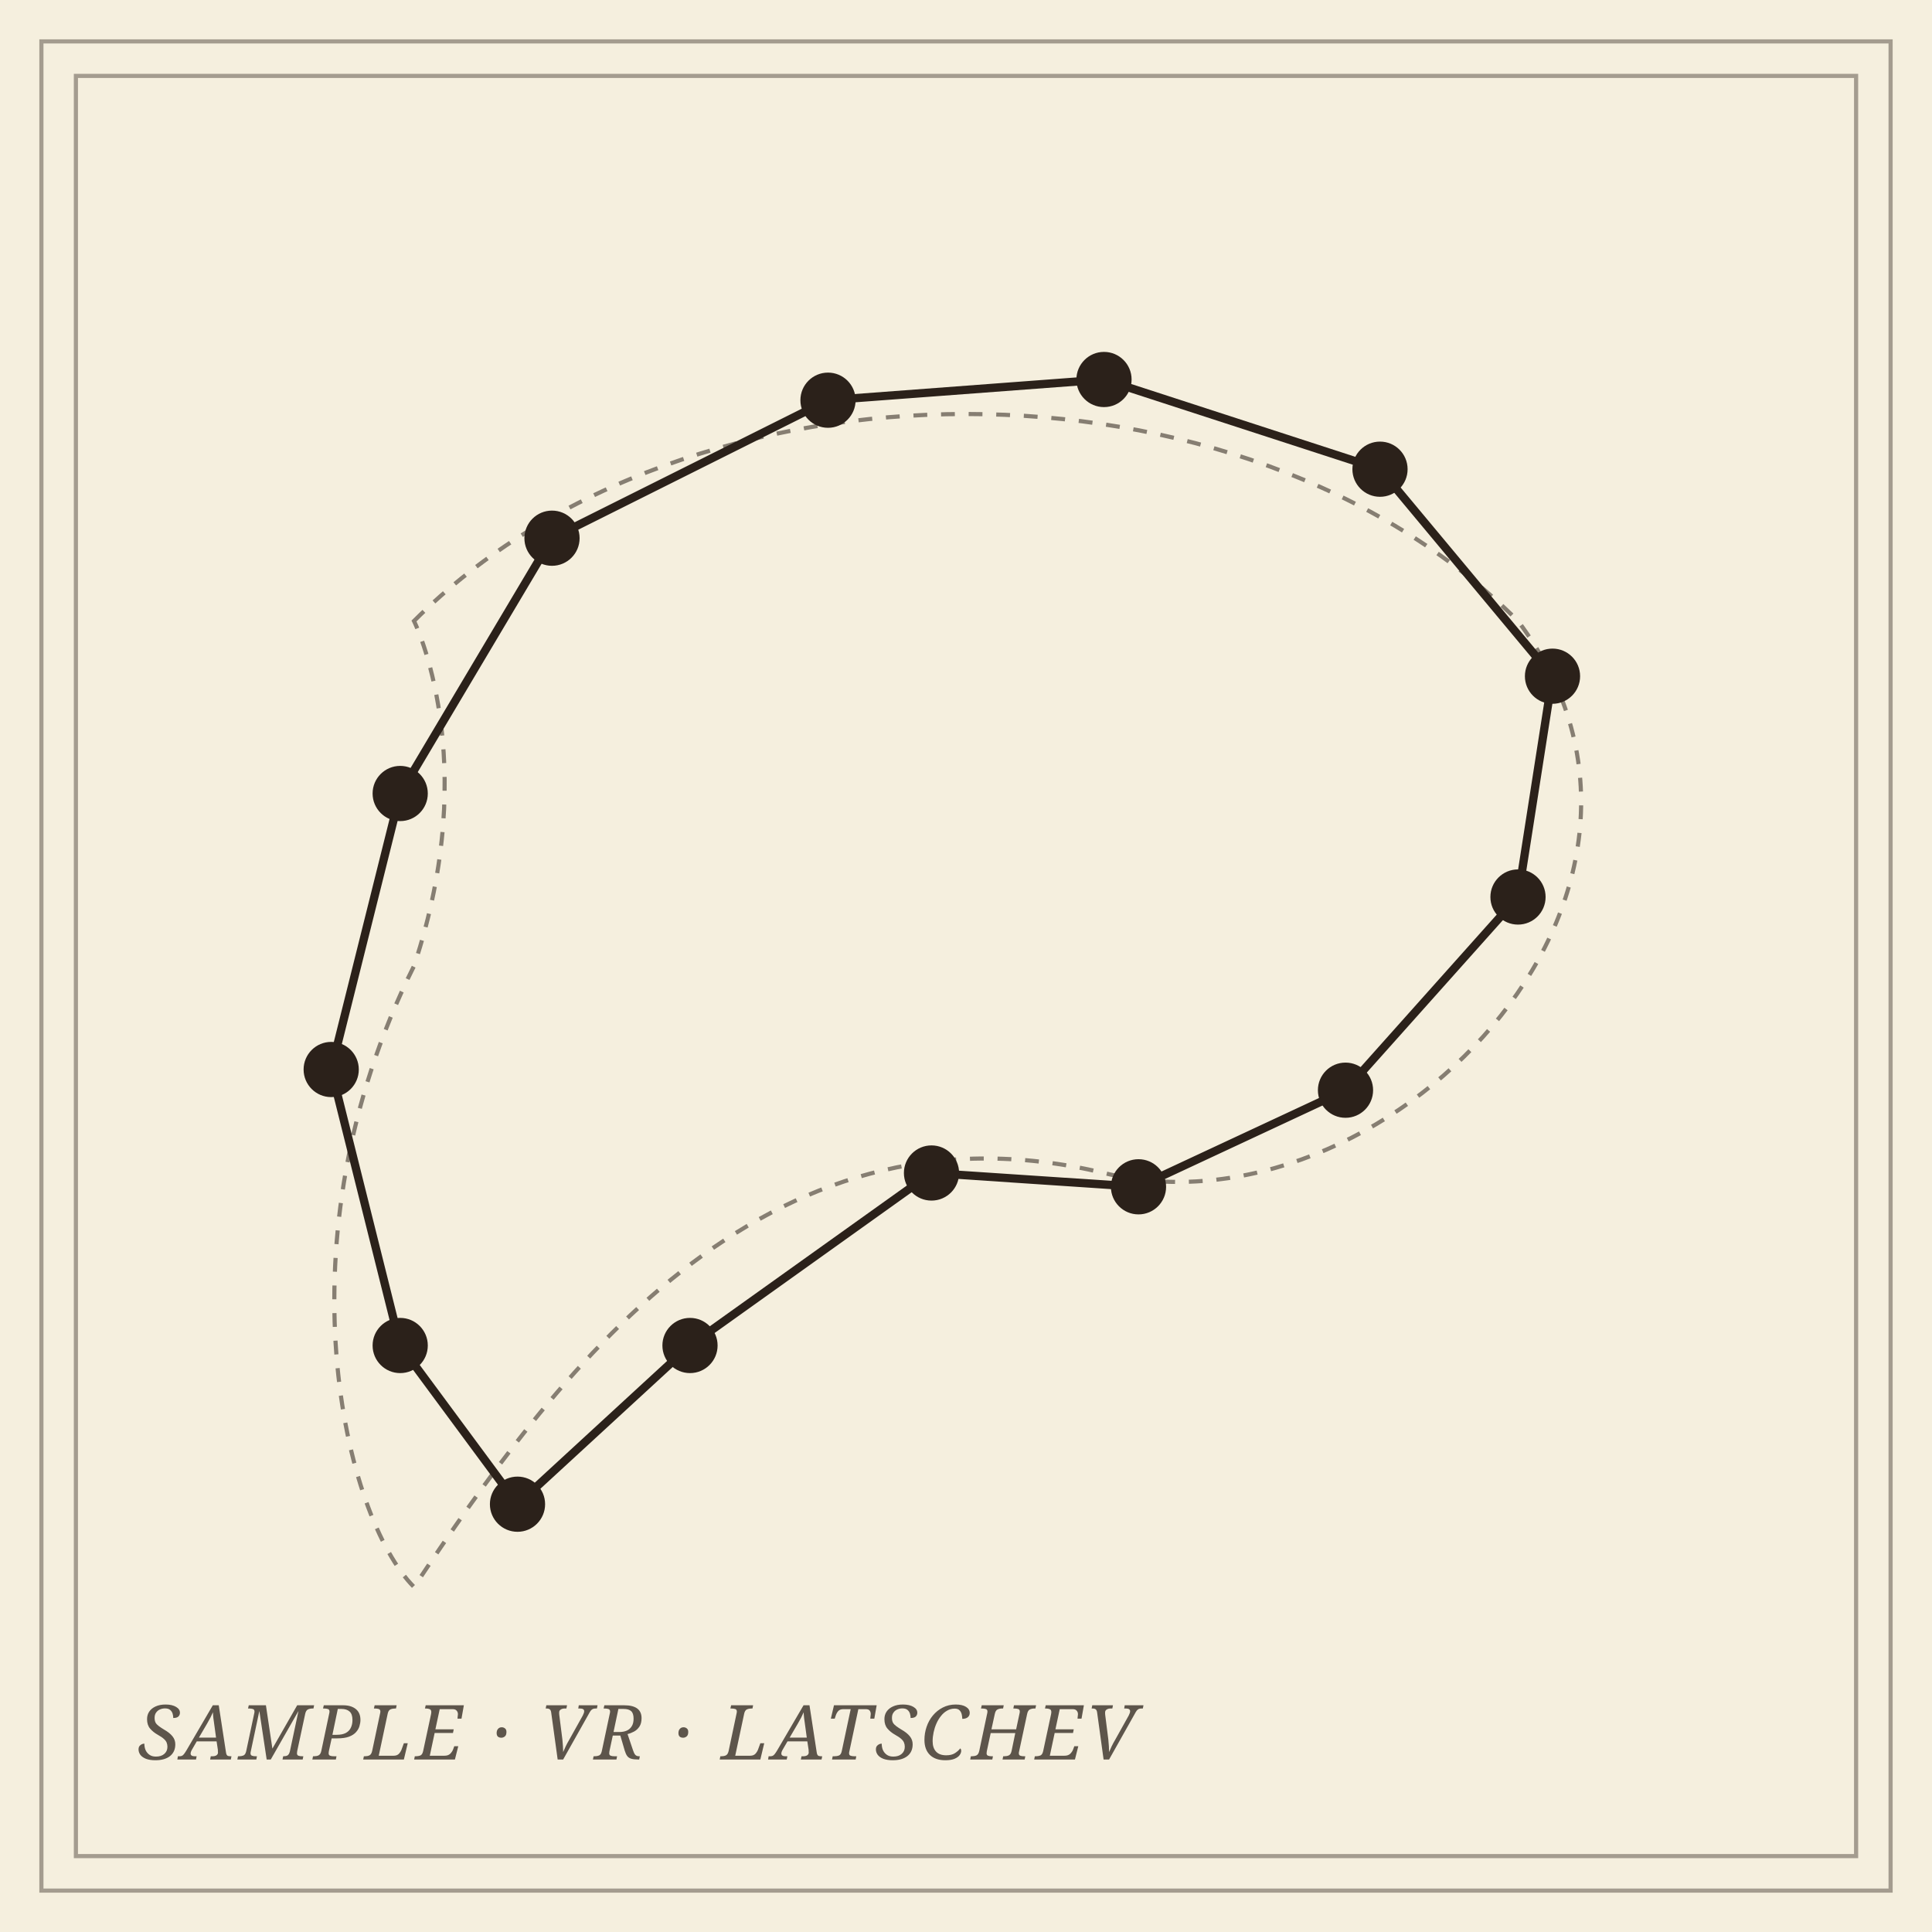
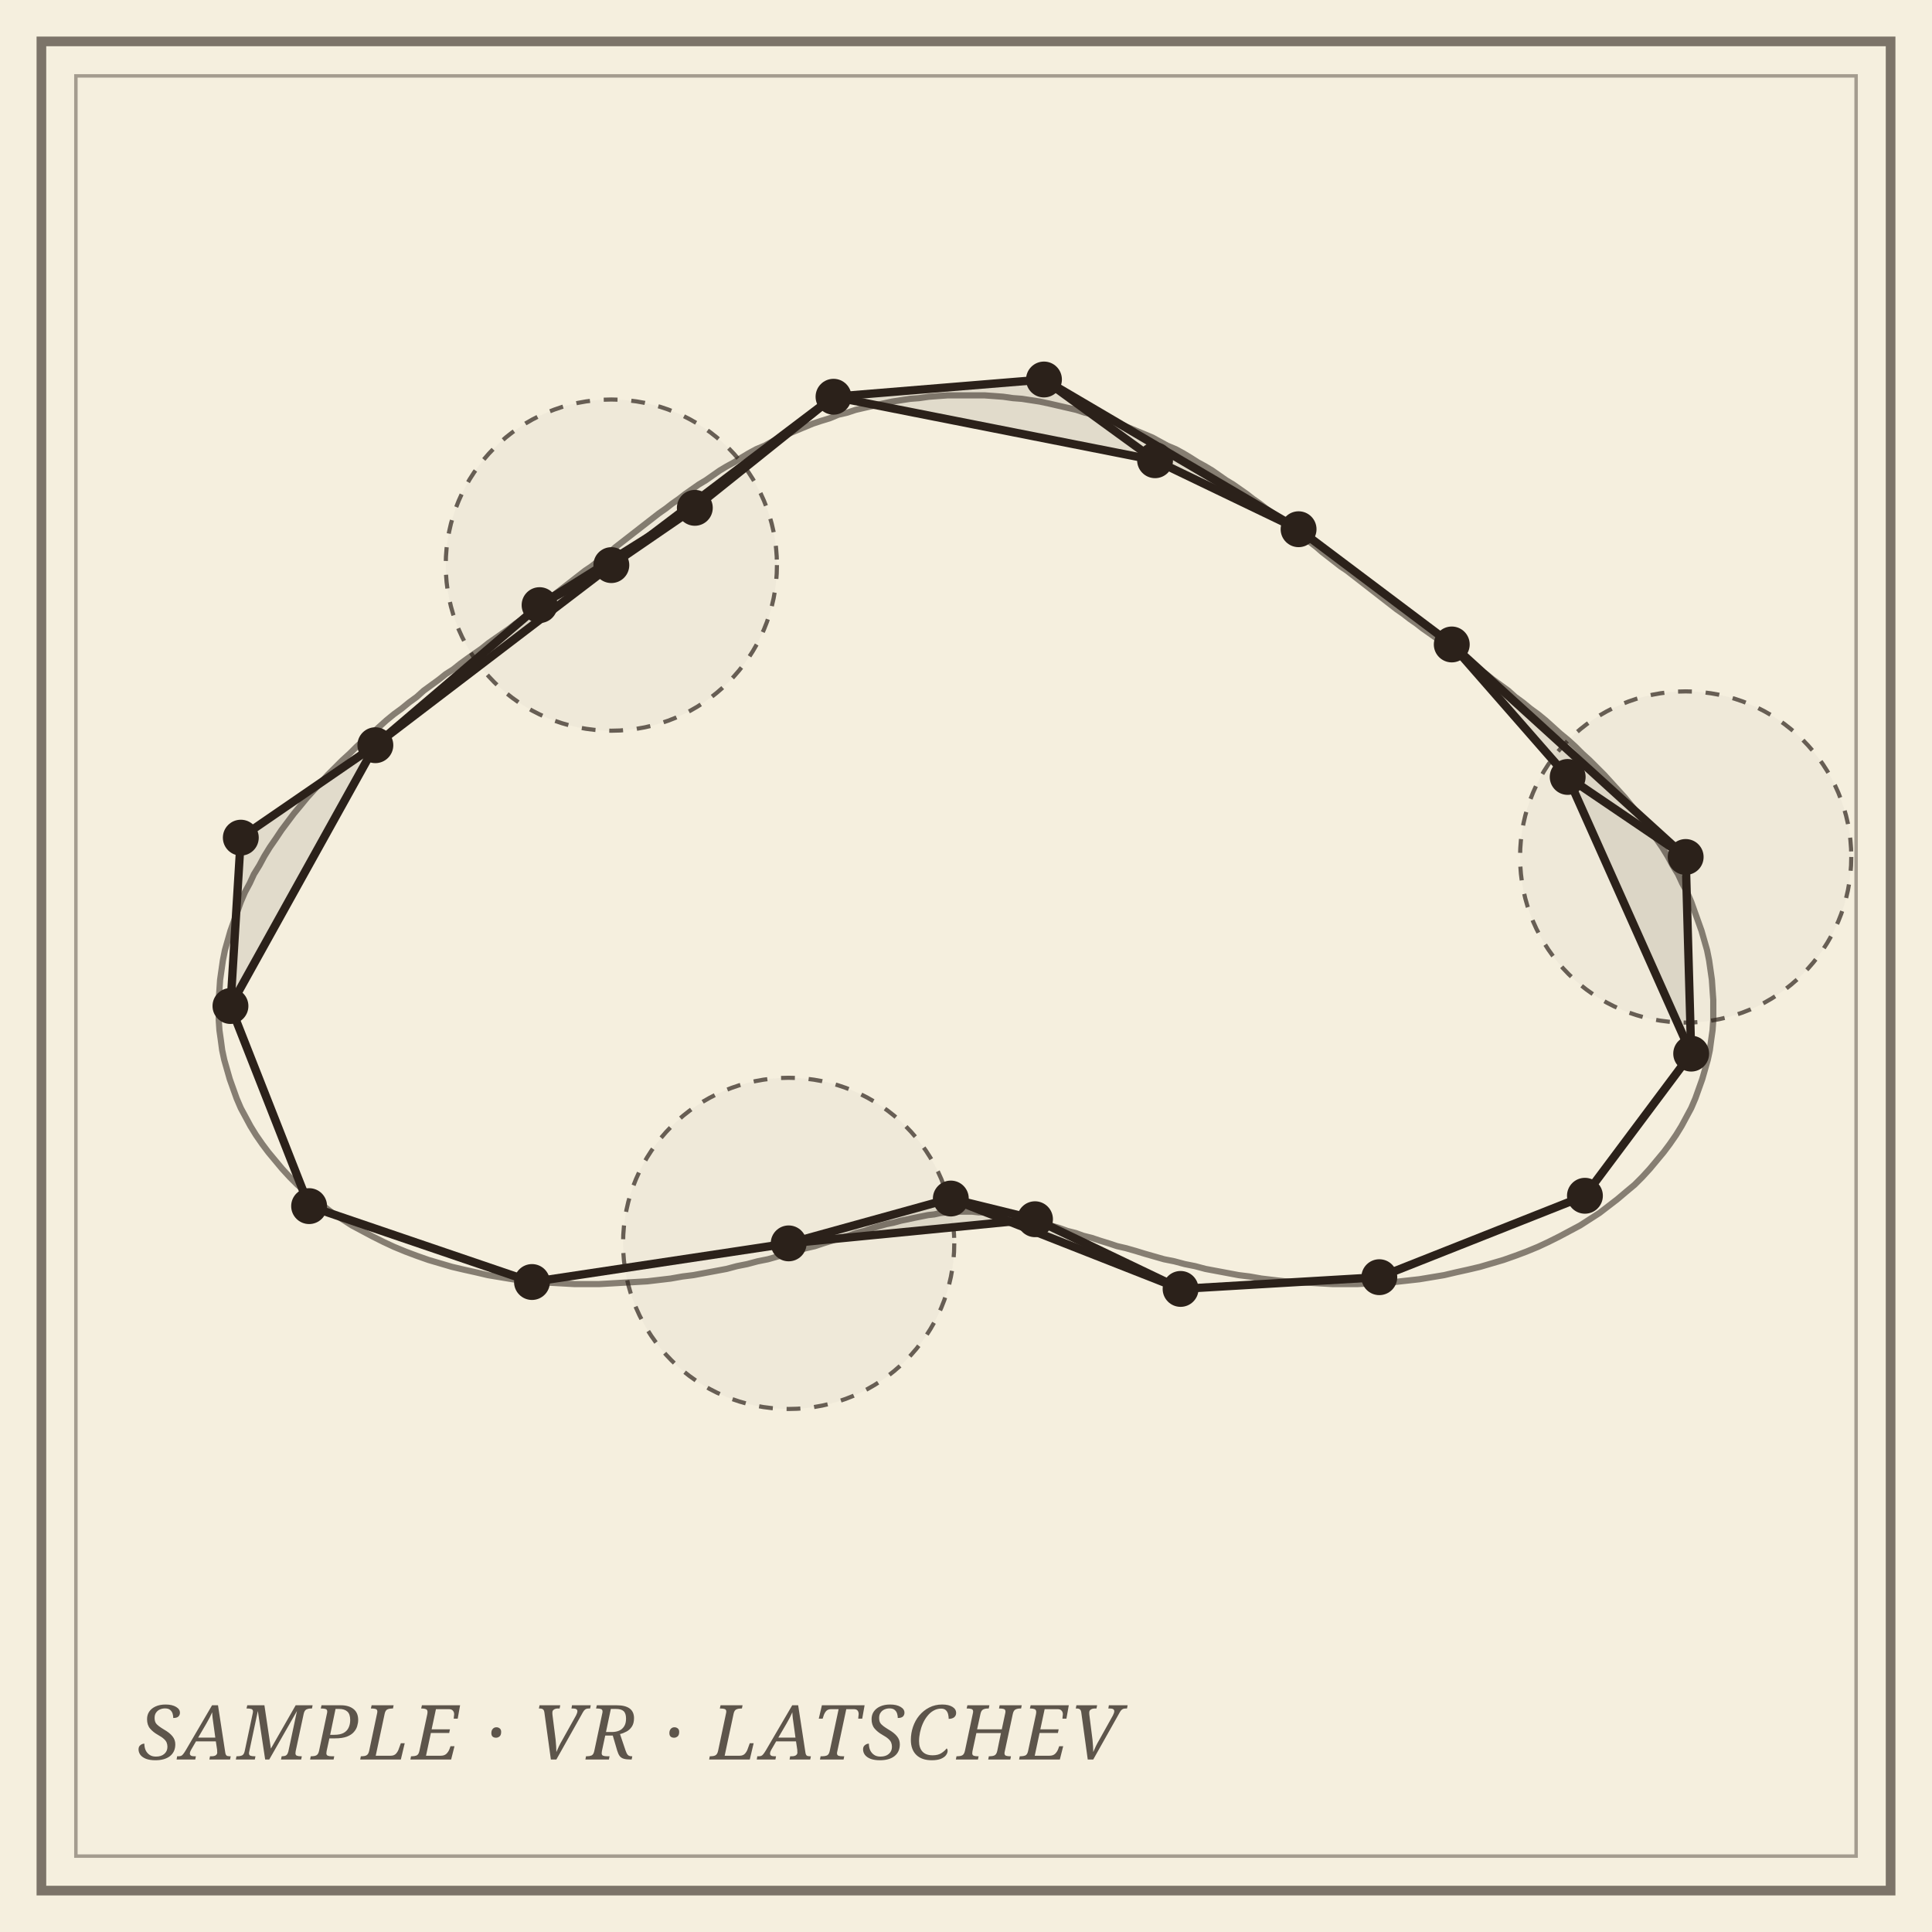
- <svg xmlns="http://www.w3.org/2000/svg" viewBox="0 0 280 280" role="img" aria-label="Shape reconstruction: finite samples on a curve, with VR edges">
+ <svg xmlns="http://www.w3.org/2000/svg" viewBox="0 0 280 280" role="img" aria-label="Shape reconstruction: a noisy sample near a closed curve and its Vietoris–Rips complex">
  <rect data-bg="paper" width="100%" height="100%" fill="#f5efde" />
  <defs>
    <style>
-     .ink         { stroke: #2b211a; fill: none; stroke-width: 1.2; stroke-linecap: round; stroke-linejoin: round; }
-     .hair        { stroke: #2b211a; fill: none; stroke-width: 0.6; stroke-dasharray: 2 2; opacity: 0.55; }
-     .vertex      { fill: #2b211a; stroke: none; }
-     .frame       { stroke: #2b211a; fill: none; stroke-width: 0.6; opacity: 0.4; }
-     .panel-label { font-family: 'EB Garamond', Georgia, serif; font-style: italic; font-size: 11px; fill: #2b211a; opacity: 0.75; letter-spacing: 0.05em; }
+     .m    { stroke: #2b211a; fill: none; stroke-width: 0.9; opacity: 0.55; }
+     .e    { stroke: #2b211a; fill: none; stroke-width: 1.2; stroke-linecap: round; }
+     .tri  { fill: #2b211a; opacity: 0.10; stroke: none; }
+     .ball { stroke: #2b211a; fill: #2b211a; fill-opacity: 0.04; stroke-width: 0.6; stroke-dasharray: 2 2; opacity: 0.7; }
+     .v    { fill: #2b211a; stroke: none; }
+     .g    { stroke: #2b211a; fill: none; stroke-width: 2.2; stroke-linecap: round; stroke-linejoin: round; opacity: 0.9; }
+     .frame { stroke: #2b211a; fill: none; }
+     .lab  { font-family: 'EB Garamond', Georgia, serif; font-style: italic; font-size: 11px; fill: #2b211a; opacity: 0.75; letter-spacing: 0.04em; }
  </style>
  </defs>
  <rect class="frame" x="6" y="6" width="268" height="268" stroke-width="1.4" opacity="0.6" />
  <rect class="frame" x="11" y="11" width="258" height="258" stroke-width="0.5" opacity="0.4" />
-   <path class="hair" d="M 60 90 C 100 50, 180 50, 220 90 C 250 130, 200 180, 160 170 C 110 158, 80 200, 60 230 C 50 220, 40 180, 60 140 C 70 110, 60 90, 60 90 Z" fill="none" />
-   <g class="ink">
-     <line x1="80" y1="78" x2="120" y2="58" />
-     <line x1="120" y1="58" x2="160" y2="55" />
-     <line x1="160" y1="55" x2="200" y2="68" />
-     <line x1="200" y1="68" x2="225" y2="98" />
-     <line x1="225" y1="98" x2="220" y2="130" />
-     <line x1="220" y1="130" x2="195" y2="158" />
-     <line x1="195" y1="158" x2="165" y2="172" />
-     <line x1="165" y1="172" x2="135" y2="170" />
-     <line x1="135" y1="170" x2="100" y2="195" />
-     <line x1="100" y1="195" x2="75" y2="218" />
-     <line x1="75" y1="218" x2="58" y2="195" />
-     <line x1="58" y1="195" x2="48" y2="155" />
-     <line x1="48" y1="155" x2="58" y2="115" />
-     <line x1="58" y1="115" x2="80" y2="78" />
-   </g>
-   <g class="vertex">
-     <circle cx="80" cy="78" r="4" />
-     <circle cx="120" cy="58" r="4" />
-     <circle cx="160" cy="55" r="4" />
-     <circle cx="200" cy="68" r="4" />
-     <circle cx="225" cy="98" r="4" />
-     <circle cx="220" cy="130" r="4" />
-     <circle cx="195" cy="158" r="4" />
-     <circle cx="165" cy="172" r="4" />
-     <circle cx="135" cy="170" r="4" />
-     <circle cx="100" cy="195" r="4" />
-     <circle cx="75" cy="218" r="4" />
-     <circle cx="58" cy="195" r="4" />
-     <circle cx="48" cy="155" r="4" />
-     <circle cx="58" cy="115" r="4" />
-   </g>
-   <text class="panel-label" x="20" y="255">SAMPLE · VR · LATSCHEV</text>
+   <path class="m" d="M 243.8 128.0 L 244.5 129.3 L 245.1 130.7 L 245.6 132.1 L 246.1 133.5 L 246.6 134.9 L 247.0 136.3 L 247.4 137.7 L 247.7 139.2 L 247.9 140.6 L 248.1 142.0 L 248.2 143.5 L 248.3 144.9 L 248.3 146.4 L 248.3 147.8 L 248.2 149.3 L 248.0 150.7 L 247.8 152.2 L 247.5 153.6 L 247.1 155.0 L 246.7 156.4 L 246.2 157.8 L 245.7 159.2 L 245.1 160.6 L 244.4 161.9 L 243.7 163.2 L 242.9 164.5 L 242.0 165.8 L 241.1 167.0 L 240.1 168.2 L 239.1 169.4 L 238.0 170.6 L 236.9 171.7 L 235.7 172.7 L 234.4 173.8 L 233.1 174.8 L 231.8 175.8 L 230.4 176.7 L 229.0 177.6 L 227.5 178.4 L 226.0 179.2 L 224.4 180.0 L 222.9 180.7 L 221.2 181.4 L 219.6 182.0 L 217.9 182.6 L 216.2 183.1 L 214.5 183.6 L 212.8 184.0 L 211.0 184.4 L 209.3 184.8 L 207.5 185.1 L 205.7 185.4 L 203.9 185.6 L 202.1 185.8 L 200.3 185.9 L 198.5 186.0 L 196.7 186.1 L 194.9 186.1 L 193.2 186.1 L 191.4 186.0 L 189.7 185.9 L 187.9 185.8 L 186.2 185.7 L 184.5 185.5 L 182.8 185.3 L 181.1 185.0 L 179.5 184.8 L 177.9 184.5 L 176.3 184.2 L 174.7 183.9 L 173.2 183.5 L 171.7 183.2 L 170.2 182.8 L 168.7 182.5 L 167.3 182.1 L 165.9 181.7 L 164.6 181.3 L 163.2 180.9 L 161.9 180.6 L 160.7 180.2 L 159.4 179.8 L 158.2 179.4 L 157.0 179.1 L 155.9 178.7 L 154.7 178.4 L 153.6 178.0 L 152.6 177.7 L 151.5 177.4 L 150.5 177.2 L 149.4 176.9 L 148.4 176.7 L 147.5 176.5 L 146.5 176.3 L 145.5 176.1 L 144.6 176.0 L 143.7 175.8 L 142.7 175.7 L 141.8 175.7 L 140.9 175.6 L 140.0 175.6 L 139.1 175.6 L 138.2 175.7 L 137.3 175.7 L 136.3 175.8 L 135.4 176.0 L 134.5 176.1 L 133.5 176.3 L 132.5 176.5 L 131.6 176.7 L 130.6 176.9 L 129.5 177.2 L 128.5 177.4 L 127.4 177.7 L 126.4 178.0 L 125.3 178.4 L 124.1 178.7 L 123.0 179.1 L 121.8 179.4 L 120.6 179.8 L 119.3 180.2 L 118.1 180.6 L 116.8 180.9 L 115.4 181.3 L 114.1 181.7 L 112.7 182.1 L 111.3 182.5 L 109.8 182.8 L 108.3 183.2 L 106.8 183.5 L 105.3 183.9 L 103.7 184.2 L 102.1 184.5 L 100.5 184.8 L 98.9 185.0 L 97.2 185.3 L 95.5 185.5 L 93.8 185.7 L 92.1 185.8 L 90.3 185.9 L 88.6 186.0 L 86.8 186.1 L 85.1 186.1 L 83.3 186.1 L 81.5 186.0 L 79.7 185.9 L 77.9 185.8 L 76.1 185.6 L 74.3 185.4 L 72.5 185.1 L 70.7 184.8 L 69.0 184.4 L 67.2 184.0 L 65.5 183.6 L 63.8 183.1 L 62.1 182.6 L 60.4 182.0 L 58.8 181.4 L 57.1 180.7 L 55.6 180.0 L 54.0 179.2 L 52.5 178.4 L 51.0 177.6 L 49.6 176.7 L 48.2 175.8 L 46.9 174.8 L 45.6 173.8 L 44.3 172.7 L 43.1 171.7 L 42.0 170.6 L 40.9 169.4 L 39.9 168.2 L 38.9 167.0 L 38.0 165.8 L 37.1 164.5 L 36.3 163.2 L 35.6 161.9 L 34.9 160.6 L 34.3 159.2 L 33.8 157.8 L 33.3 156.4 L 32.9 155.0 L 32.5 153.6 L 32.2 152.2 L 32.0 150.7 L 31.8 149.3 L 31.7 147.8 L 31.7 146.4 L 31.7 144.9 L 31.8 143.5 L 31.9 142.0 L 32.1 140.6 L 32.3 139.2 L 32.6 137.7 L 33.0 136.3 L 33.4 134.9 L 33.9 133.5 L 34.4 132.1 L 34.9 130.7 L 35.5 129.3 L 36.2 128.0 L 36.8 126.7 L 37.6 125.4 L 38.3 124.1 L 39.1 122.8 L 40.0 121.5 L 40.8 120.3 L 41.7 119.1 L 42.6 117.9 L 43.6 116.7 L 44.5 115.6 L 45.5 114.5 L 46.5 113.4 L 47.5 112.3 L 48.6 111.2 L 49.6 110.2 L 50.7 109.2 L 51.7 108.2 L 52.8 107.2 L 53.9 106.3 L 55.0 105.3 L 56.0 104.4 L 57.1 103.5 L 58.2 102.7 L 59.3 101.8 L 60.4 101.0 L 61.4 100.1 L 62.5 99.3 L 63.6 98.5 L 64.6 97.7 L 65.7 97.0 L 66.7 96.2 L 67.8 95.4 L 68.8 94.7 L 69.8 94.0 L 70.8 93.2 L 71.8 92.5 L 72.8 91.8 L 73.8 91.1 L 74.7 90.4 L 75.7 89.7 L 76.6 89.0 L 77.6 88.3 L 78.5 87.6 L 79.4 86.9 L 80.3 86.2 L 81.2 85.5 L 82.1 84.8 L 83.0 84.1 L 83.9 83.4 L 84.8 82.7 L 85.7 82.1 L 86.6 81.4 L 87.5 80.7 L 88.4 80.0 L 89.2 79.3 L 90.1 78.6 L 91.0 77.9 L 91.9 77.2 L 92.8 76.5 L 93.7 75.8 L 94.6 75.1 L 95.5 74.4 L 96.5 73.7 L 97.4 73.0 L 98.4 72.3 L 99.3 71.6 L 100.3 70.9 L 101.3 70.2 L 102.3 69.6 L 103.3 68.9 L 104.3 68.2 L 105.3 67.6 L 106.4 67.0 L 107.5 66.3 L 108.5 65.7 L 109.6 65.1 L 110.8 64.6 L 111.9 64.0 L 113.0 63.4 L 114.2 62.9 L 115.4 62.4 L 116.6 61.9 L 117.8 61.4 L 119.0 61.0 L 120.3 60.6 L 121.5 60.1 L 122.8 59.8 L 124.0 59.4 L 125.3 59.1 L 126.6 58.8 L 127.9 58.5 L 129.3 58.2 L 130.6 58.0 L 131.9 57.8 L 133.2 57.7 L 134.6 57.5 L 135.9 57.4 L 137.3 57.3 L 138.6 57.3 L 140.0 57.3 L 141.4 57.3 L 142.7 57.3 L 144.1 57.4 L 145.4 57.5 L 146.8 57.7 L 148.1 57.8 L 149.4 58.0 L 150.7 58.2 L 152.1 58.5 L 153.4 58.8 L 154.7 59.1 L 156.0 59.4 L 157.2 59.8 L 158.5 60.1 L 159.7 60.6 L 161.0 61.0 L 162.2 61.4 L 163.4 61.9 L 164.6 62.4 L 165.8 62.9 L 167.0 63.4 L 168.1 64.0 L 169.2 64.6 L 170.4 65.1 L 171.5 65.7 L 172.5 66.3 L 173.6 67.0 L 174.7 67.6 L 175.7 68.2 L 176.7 68.9 L 177.7 69.6 L 178.7 70.2 L 179.7 70.9 L 180.7 71.6 L 181.6 72.3 L 182.6 73.0 L 183.5 73.7 L 184.5 74.4 L 185.4 75.1 L 186.3 75.8 L 187.2 76.5 L 188.1 77.2 L 189.0 77.9 L 189.9 78.6 L 190.8 79.3 L 191.6 80.0 L 192.5 80.7 L 193.4 81.4 L 194.3 82.1 L 195.2 82.7 L 196.1 83.4 L 197.0 84.1 L 197.9 84.8 L 198.8 85.5 L 199.7 86.2 L 200.6 86.9 L 201.5 87.6 L 202.4 88.3 L 203.4 89.0 L 204.3 89.7 L 205.3 90.4 L 206.2 91.1 L 207.2 91.8 L 208.2 92.5 L 209.2 93.2 L 210.2 94.0 L 211.2 94.7 L 212.2 95.4 L 213.3 96.2 L 214.3 97.0 L 215.4 97.7 L 216.4 98.5 L 217.5 99.3 L 218.6 100.1 L 219.6 101.0 L 220.7 101.8 L 221.8 102.7 L 222.9 103.5 L 224.0 104.4 L 225.0 105.3 L 226.1 106.3 L 227.2 107.2 L 228.3 108.2 L 229.3 109.2 L 230.4 110.2 L 231.4 111.2 L 232.5 112.3 L 233.5 113.4 L 234.5 114.5 L 235.5 115.6 L 236.4 116.7 L 237.4 117.9 L 238.3 119.1 L 239.2 120.3 L 240.0 121.5 L 240.9 122.8 L 241.7 124.1 L 242.4 125.4 L 243.2 126.7 L 243.8 128.0 Z" />
+   <polygon class="tri" points="244.3,124.2 245.1,152.7 227.2,112.6" />
+   <polygon class="tri" points="244.3,124.2 210.4,93.4 227.2,112.6" />
+   <polygon class="tri" points="171.1,186.8 150.0,176.7 137.8,173.7" />
+   <polygon class="tri" points="150.0,176.7 137.8,173.7 114.3,180.2" />
+   <polygon class="tri" points="33.4,145.8 34.9,121.4 54.4,108.0" />
+   <polygon class="tri" points="54.4,108.0 78.2,87.7 88.6,81.9" />
+   <polygon class="tri" points="78.2,87.7 88.6,81.9 100.7,73.6" />
+   <polygon class="tri" points="88.6,81.9 100.7,73.6 120.8,57.5" />
+   <polygon class="tri" points="120.8,57.5 151.3,55.0 167.4,66.7" />
+   <polygon class="tri" points="151.3,55.0 167.4,66.7 188.2,76.7" />
+   <circle class="ball" cx="244.3" cy="124.2" r="24.0" />
+   <circle class="ball" cx="114.3" cy="180.2" r="24.0" />
+   <circle class="ball" cx="88.6" cy="81.9" r="24.0" />
+   <line class="e" x1="244.3" y1="124.2" x2="245.1" y2="152.7" />
+   <line class="e" x1="244.3" y1="124.2" x2="210.4" y2="93.4" />
+   <line class="e" x1="244.3" y1="124.2" x2="227.2" y2="112.6" />
+   <line class="e" x1="245.1" y1="152.7" x2="229.7" y2="173.3" />
+   <line class="e" x1="245.1" y1="152.7" x2="227.2" y2="112.6" />
+   <line class="e" x1="229.7" y1="173.3" x2="199.9" y2="185.1" />
+   <line class="e" x1="199.9" y1="185.1" x2="171.1" y2="186.8" />
+   <line class="e" x1="171.1" y1="186.8" x2="150.0" y2="176.7" />
+   <line class="e" x1="171.1" y1="186.8" x2="137.8" y2="173.7" />
+   <line class="e" x1="150.0" y1="176.7" x2="137.8" y2="173.7" />
+   <line class="e" x1="150.0" y1="176.7" x2="114.3" y2="180.2" />
+   <line class="e" x1="137.8" y1="173.7" x2="114.3" y2="180.2" />
+   <line class="e" x1="114.3" y1="180.2" x2="77.1" y2="185.8" />
+   <line class="e" x1="77.1" y1="185.8" x2="44.8" y2="174.8" />
+   <line class="e" x1="44.8" y1="174.8" x2="33.4" y2="145.8" />
+   <line class="e" x1="33.4" y1="145.8" x2="34.9" y2="121.4" />
+   <line class="e" x1="33.4" y1="145.8" x2="54.4" y2="108.0" />
+   <line class="e" x1="34.9" y1="121.4" x2="54.4" y2="108.0" />
+   <line class="e" x1="54.4" y1="108.0" x2="78.2" y2="87.7" />
+   <line class="e" x1="54.4" y1="108.0" x2="88.6" y2="81.9" />
+   <line class="e" x1="78.2" y1="87.7" x2="88.6" y2="81.9" />
+   <line class="e" x1="78.2" y1="87.7" x2="100.7" y2="73.6" />
+   <line class="e" x1="88.6" y1="81.9" x2="100.7" y2="73.6" />
+   <line class="e" x1="88.6" y1="81.9" x2="120.8" y2="57.5" />
+   <line class="e" x1="100.7" y1="73.6" x2="120.8" y2="57.5" />
+   <line class="e" x1="120.8" y1="57.5" x2="151.3" y2="55.0" />
+   <line class="e" x1="120.8" y1="57.5" x2="167.4" y2="66.7" />
+   <line class="e" x1="151.3" y1="55.0" x2="167.4" y2="66.7" />
+   <line class="e" x1="151.3" y1="55.0" x2="188.2" y2="76.7" />
+   <line class="e" x1="167.4" y1="66.7" x2="188.2" y2="76.7" />
+   <line class="e" x1="188.2" y1="76.7" x2="210.4" y2="93.4" />
+   <line class="e" x1="210.4" y1="93.4" x2="227.2" y2="112.6" />
+   <circle class="v" cx="244.3" cy="124.2" r="2.6" />
+   <circle class="v" cx="245.1" cy="152.7" r="2.6" />
+   <circle class="v" cx="229.7" cy="173.3" r="2.6" />
+   <circle class="v" cx="199.9" cy="185.1" r="2.6" />
+   <circle class="v" cx="171.1" cy="186.8" r="2.6" />
+   <circle class="v" cx="150.0" cy="176.7" r="2.6" />
+   <circle class="v" cx="137.8" cy="173.7" r="2.6" />
+   <circle class="v" cx="114.3" cy="180.2" r="2.6" />
+   <circle class="v" cx="77.1" cy="185.8" r="2.6" />
+   <circle class="v" cx="44.8" cy="174.8" r="2.6" />
+   <circle class="v" cx="33.4" cy="145.8" r="2.6" />
+   <circle class="v" cx="34.9" cy="121.4" r="2.6" />
+   <circle class="v" cx="54.4" cy="108.0" r="2.6" />
+   <circle class="v" cx="78.2" cy="87.7" r="2.6" />
+   <circle class="v" cx="88.6" cy="81.9" r="2.6" />
+   <circle class="v" cx="100.7" cy="73.6" r="2.6" />
+   <circle class="v" cx="120.8" cy="57.5" r="2.6" />
+   <circle class="v" cx="151.3" cy="55.0" r="2.6" />
+   <circle class="v" cx="167.4" cy="66.7" r="2.6" />
+   <circle class="v" cx="188.2" cy="76.7" r="2.6" />
+   <circle class="v" cx="210.4" cy="93.4" r="2.6" />
+   <circle class="v" cx="227.2" cy="112.6" r="2.6" />
+   <text class="lab" x="20" y="255">SAMPLE · VR · LATSCHEV</text>
</svg>
